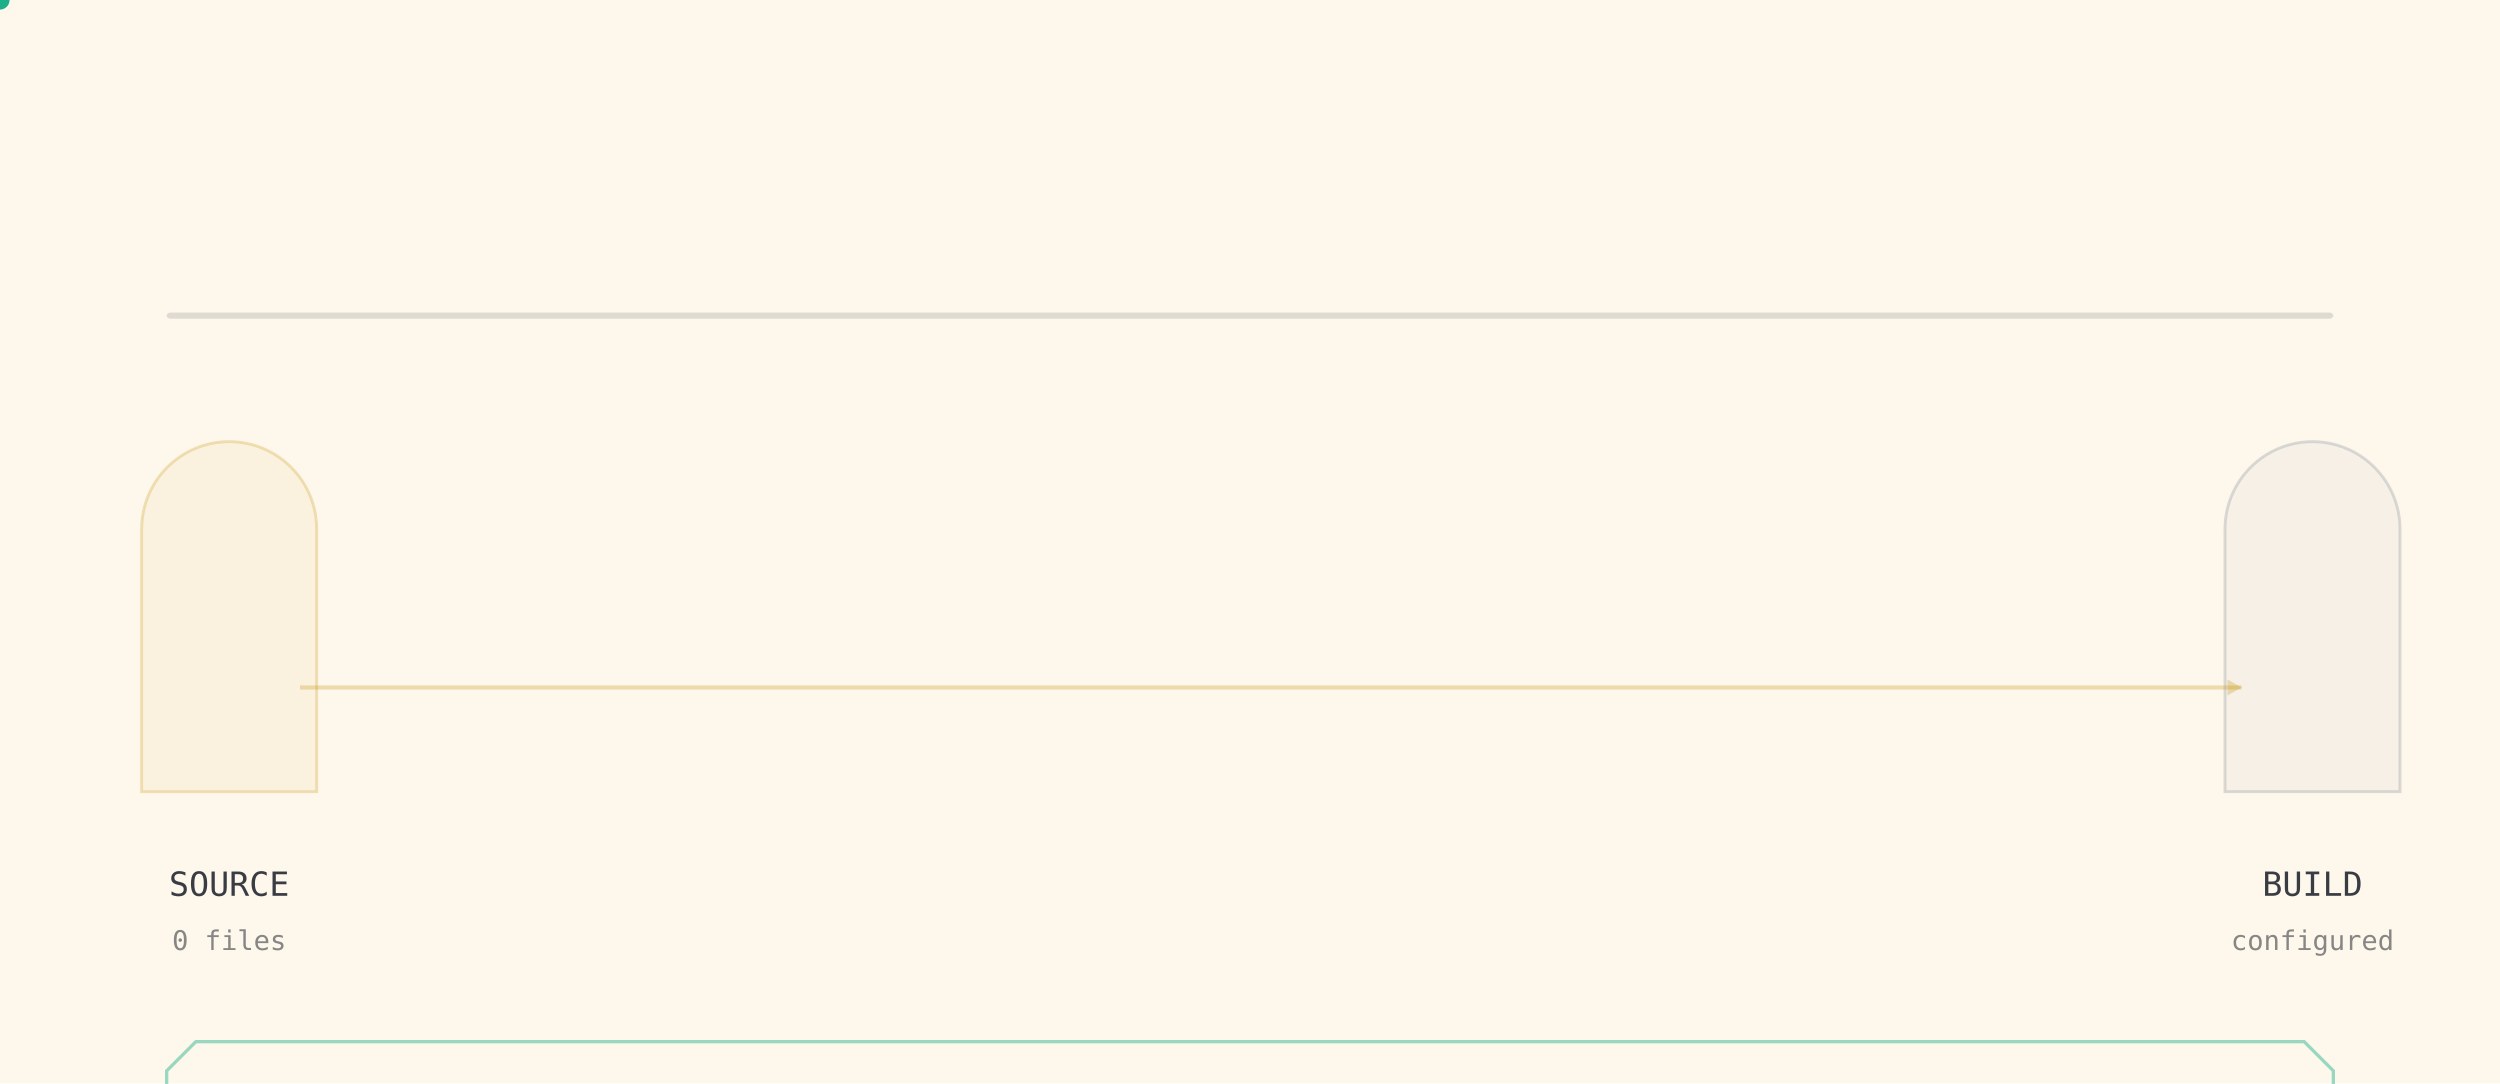
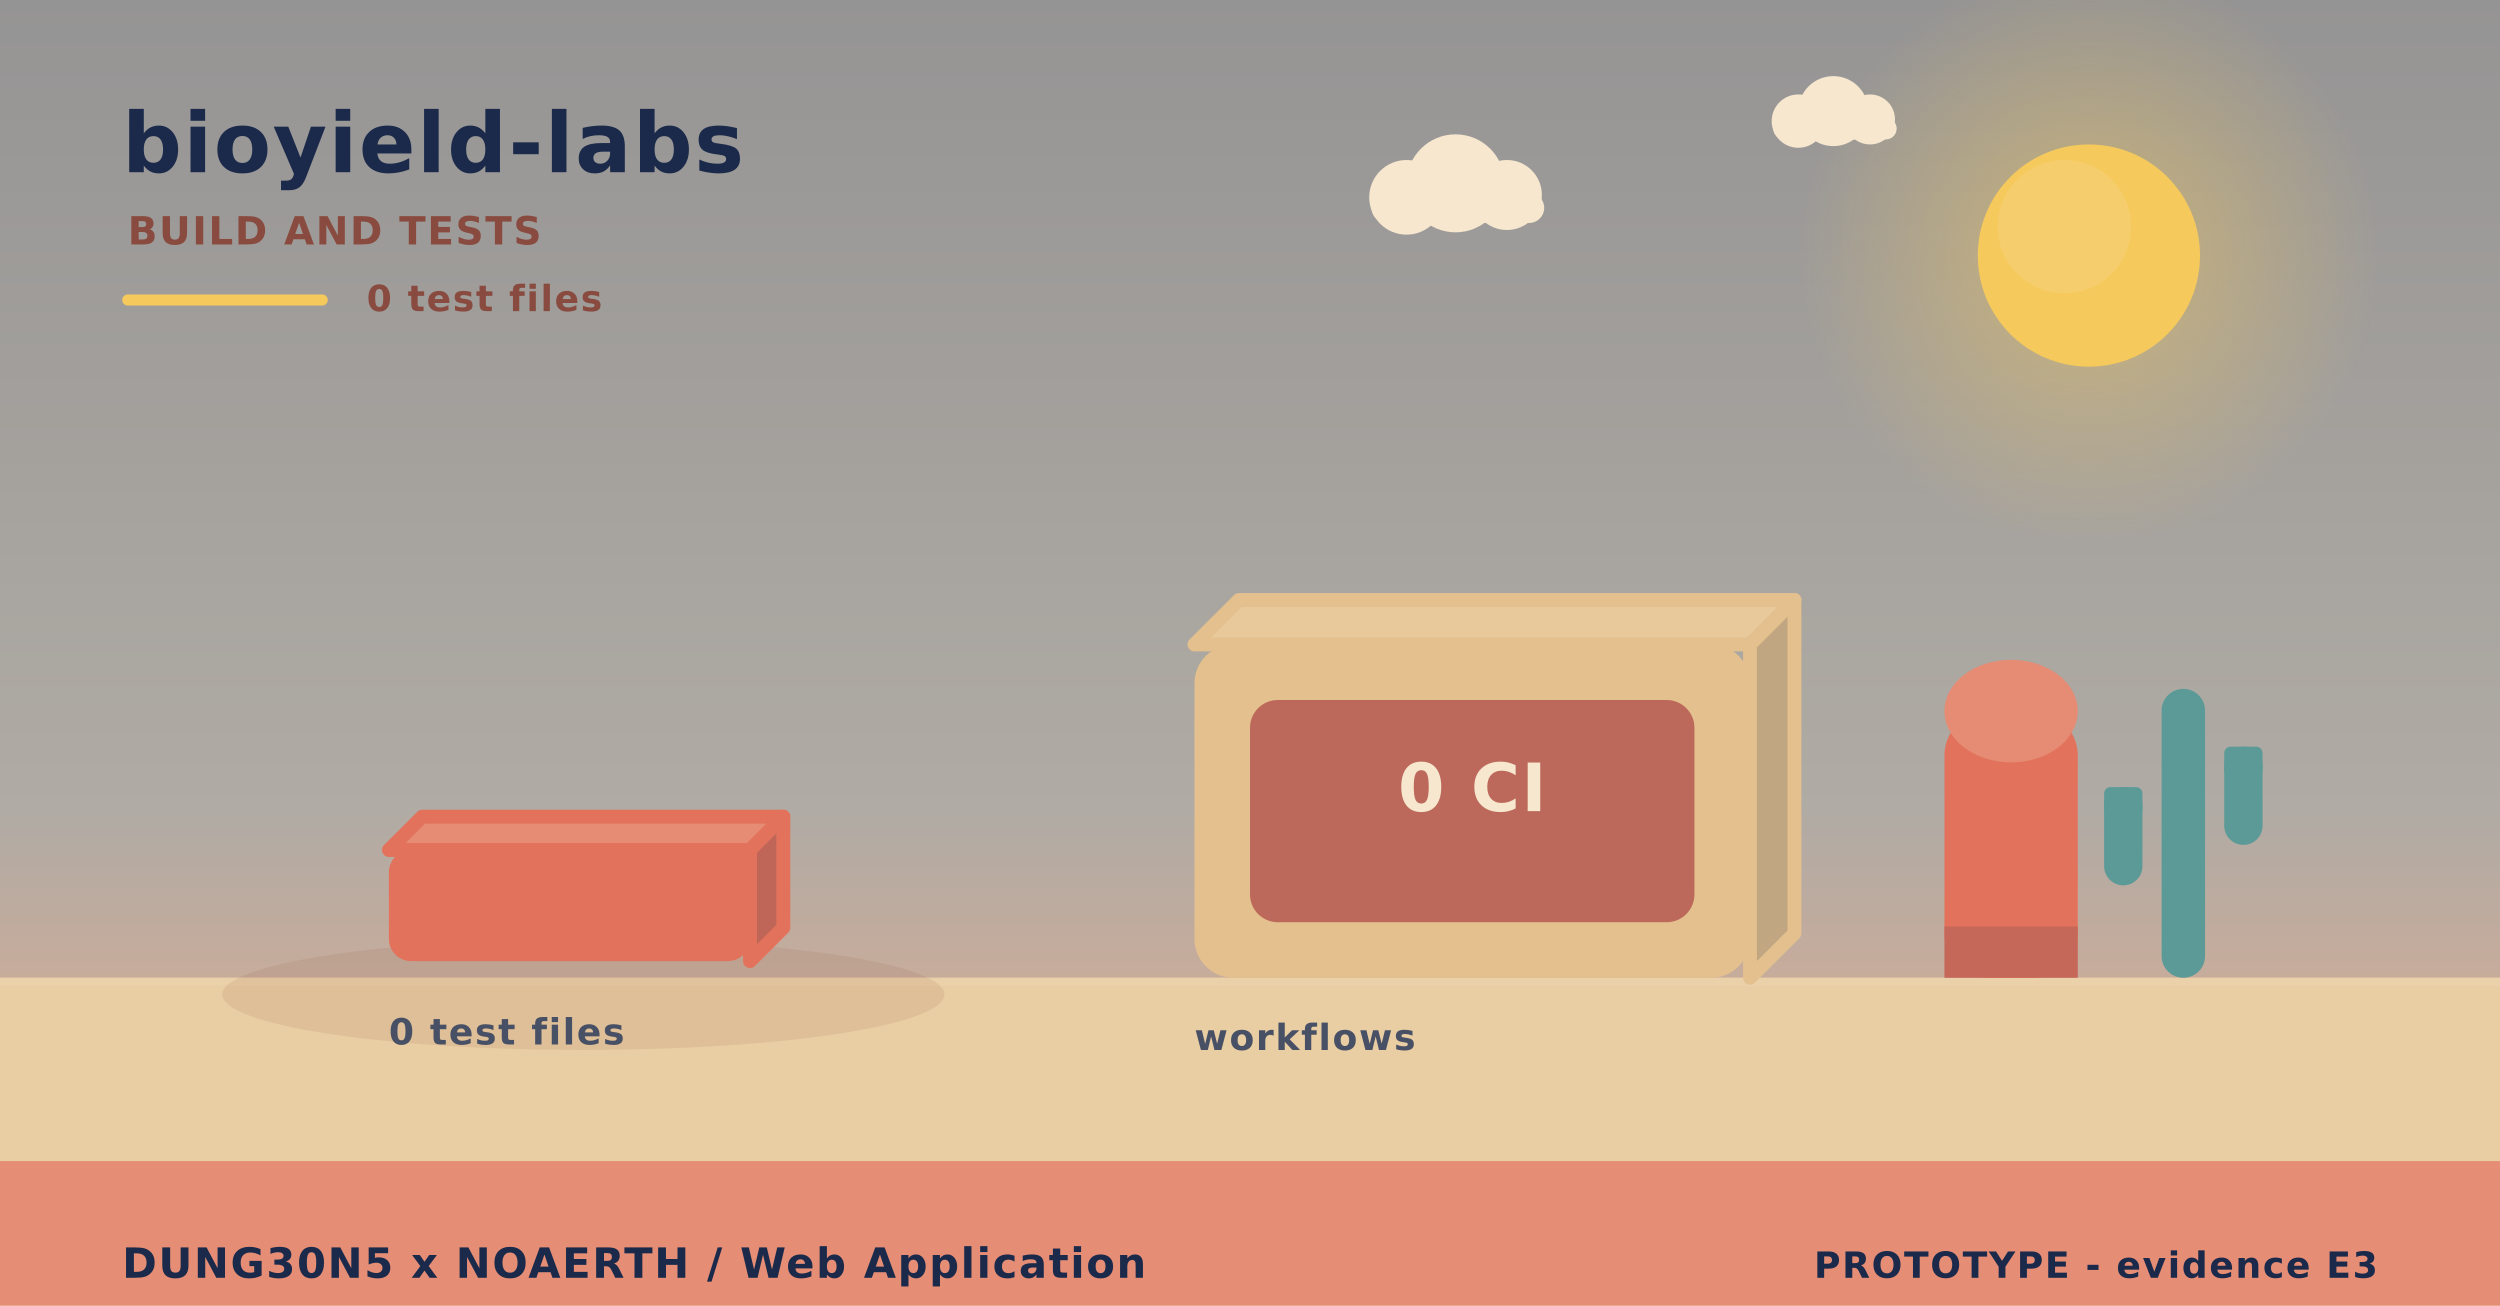
- <svg xmlns="http://www.w3.org/2000/svg" viewBox="0 0 1200 520" width="1200" height="520" role="img" aria-label="bioyield-labs build evidence">
-   <rect width="1200" height="520" fill="#fef8ec" />
-   <defs>
-     <linearGradient id="gb" x1="0" y1="0" x2="1" y2="1">
-       <stop offset="0%" stop-color="#c78f02" />
-       <stop offset="100%" stop-color="#6e7788" />
-     </linearGradient>
-   </defs>
-   <rect x="80.00" y="150.00" width="1040.00" height="3.00" rx="2.00" fill="rgba(37,40,49,0.140)" opacity="1.00" />
-   <path d="M68.00,380.00 L68.00,254.00 A42.00,42.00 0 0 1 152.00,254.00 L152.00,380.00 Z" fill="rgba(199,143,2,0.100)" opacity="0.55" stroke="rgba(199,143,2,0.450)" stroke-width="1.4" />
-   <polygon points="-192.26,189.00 -136.83,221.00 -136.83,157.00 -192.26,125.00" fill="#036148" opacity="0.95" />
-   <polygon points="-247.68,221.00 -192.26,253.00 -192.26,189.00 -247.68,157.00" fill="#565d6a" opacity="0.95" />
-   <polygon points="-192.26,125.00 -136.83,157.00 -192.26,189.00 -247.68,157.00" fill="#c78f02" opacity="0.95" />
-   <text x="110" y="430" font-family="ui-monospace,Menlo,monospace" font-size="16" fill="rgba(37,40,49,0.900)" text-anchor="middle">SOURCE</text>
-   <text x="110" y="456" font-family="ui-monospace,Menlo,monospace" font-size="13" fill="rgba(37,40,49,0.550)" text-anchor="middle">0 files</text>
-   <path d="M1068.00,380.00 L1068.00,254.00 A42.00,42.00 0 0 1 1152.00,254.00 L1152.00,380.00 Z" fill="rgba(110,119,136,0.100)" opacity="0.55" stroke="rgba(110,119,136,0.450)" stroke-width="1.4" />
-   <polygon points="673.77,689.00 729.19,721.00 729.19,657.00 673.77,625.00" fill="#036148" opacity="0.95" />
-   <polygon points="618.34,721.00 673.77,753.00 673.77,689.00 618.34,657.00" fill="#565d6a" opacity="0.95" />
-   <polygon points="673.77,625.00 729.19,657.00 673.77,689.00 618.34,657.00" fill="#6e7788" opacity="0.95" />
-   <text x="1110" y="430" font-family="ui-monospace,Menlo,monospace" font-size="16" fill="rgba(37,40,49,0.900)" text-anchor="middle">BUILD</text>
-   <text x="1110" y="456" font-family="ui-monospace,Menlo,monospace" font-size="13" fill="rgba(37,40,49,0.550)" text-anchor="middle">configured</text>
-   <line x1="144.00" y1="330.00" x2="1076.00" y2="330.00" stroke="rgba(199,143,2,0.500)" stroke-width="2.00" opacity="0.55" />
-   <polygon points="1076.00,330.00 1069.20,326.20 1069.20,333.80" fill="rgba(199,143,2,0.500)" opacity="0.55" />
-   <g opacity="0.9">
-     <circle cx="0.00" cy="0.00" r="4.60" fill="#05a77d" opacity="1.00" />
-     <animateTransform attributeName="transform" type="translate" values="144.00,330.00 1076.00,330.00" dur="4.233s" begin="0.0s" repeatCount="indefinite" />
-     <animateTransform attributeName="transform" type="translate" values="1076.00,330.00 144.00,330.00" dur="4.233s" begin="2.117s" repeatCount="indefinite" />
+ <svg xmlns="http://www.w3.org/2000/svg" width="900" height="470" viewBox="0 0 900 470" role="img" aria-label="bioyield-labs - how it is verified">
+   <linearGradient id="skyb" x1="0" y1="0" x2="0" y2="1">
+     <stop offset="0" stop-color="#959494" />
+     <stop offset="0.62" stop-color="#b0aba4" />
+     <stop offset="1" stop-color="#f3ad8a" />
+   </linearGradient>
+   <rect width="900" height="470" fill="url(#skyb)" />
+   <radialGradient id="sunb">
+     <stop offset="0.35" stop-color="#f5c95c" stop-opacity="0.34" />
+     <stop offset="1" stop-color="#f5c95c" stop-opacity="0" />
+   </radialGradient>
+   <circle cx="752" cy="92" r="104" fill="url(#sunb)" />
+   <circle cx="752" cy="92" r="40" fill="#f5c95c" />
+   <circle cx="743.2" cy="81.6" r="24" fill="#f5d27e" opacity="0.5" />
+   <g>
+     <circle cx="524" cy="66" r="17.64" fill="#f6e7ce" />
+     <circle cx="506.36" cy="71.04" r="13.44" fill="#f6e7ce" />
+     <circle cx="542.48" cy="70.2" r="12.6" fill="#f6e7ce" />
+     <rect x="493.76" y="69.36" width="62.16" height="10.92" rx="5.46" fill="#f6e7ce" />
+     <animateTransform attributeName="transform" type="translate" values="0 0;24 0;0 0" dur="36s" begin="0s" repeatCount="indefinite" />
  </g>
-   <path d="M94.00,500.00 H1106.00 L1120.00,514.00 V546.00 L1106.00,560.00 H94.00 L80.00,546.00 V514.00 Z" fill="none" stroke="rgba(5,167,125,0.500)" stroke-width="1.60" opacity="0.80" />
-   <text x="600" y="536" font-family="ui-monospace,Menlo,monospace" font-size="16" fill="rgba(5,167,125,0.950)" text-anchor="middle">no test suite present in this repository — shown as measured, not implied</text>
+   <g>
+     <circle cx="660" cy="40" r="12.6" fill="#f6e7ce" />
+     <circle cx="647.4" cy="43.6" r="9.6" fill="#f6e7ce" />
+     <circle cx="673.2" cy="43" r="9" fill="#f6e7ce" />
+     <rect x="638.4" y="42.4" width="44.4" height="7.8" rx="3.9" fill="#f6e7ce" />
+     <animateTransform attributeName="transform" type="translate" values="0 0;-18 0;0 0" dur="46s" begin="3s" repeatCount="indefinite" />
+   </g>
+   <rect x="0" y="352" width="900" height="118" fill="#e9cda3" />
+   <rect x="0" y="352" width="900" height="3" fill="#ebd1a9" />
+   <text x="44" y="62" font-family="Verdana,DejaVu Sans,sans-serif" font-size="30" font-weight="700" letter-spacing="0.6" fill="#1b2a4a" text-anchor="start">bioyield-labs</text>
+   <text x="46" y="88" font-family="Verdana,DejaVu Sans,sans-serif" font-size="14" font-weight="700" letter-spacing="0.6" fill="#894b3f" text-anchor="start">BUILD AND TESTS</text>
+   <rect x="44" y="106" width="74" height="4" rx="2" fill="#f5c95c" />
+   <text x="132" y="112" font-family="Verdana,DejaVu Sans,sans-serif" font-size="13" font-weight="700" letter-spacing="0.6" fill="#894b3f" text-anchor="start">0 test files</text>
+   <ellipse cx="210" cy="358" rx="130" ry="20" fill="rgba(138,90,68,0.11)" />
+   <g>
+     <path d="M140,306 L270,306 L282,294 L152,294 Z" fill="#e68c74" stroke="#e2725b" stroke-width="5" stroke-linejoin="round" />
+     <path d="M270,306 L282,294 L282,334 L270,346 Z" fill="#c06658" stroke="#e2725b" stroke-width="5" stroke-linejoin="round" />
+     <rect x="140" y="306" width="130" height="40" rx="8" fill="#e2725b" />
+     <animateTransform attributeName="transform" type="translate" values="0 10;0 0" dur="0.8s" begin="0.5s" fill="freeze" />
+   </g>
+   <text x="140" y="376" font-family="Verdana,DejaVu Sans,sans-serif" font-size="13" font-weight="700" letter-spacing="0.6" fill="#475064" text-anchor="start">0 test files</text>
+   <path d="M430,232 L630,232 L646,216 L446,216 Z" fill="#e7c99b" stroke="#e3c08d" stroke-width="5" stroke-linejoin="round" />
+   <path d="M630,232 L646,216 L646,336 L630,352 Z" fill="#c1a682" stroke="#e3c08d" stroke-width="5" stroke-linejoin="round" />
+   <rect x="430" y="232" width="200" height="120" rx="14" fill="#e3c08d" />
+   <rect x="450" y="252" width="160" height="80" rx="10" fill="#ba6458" opacity="0.94" />
+   <text x="530" y="292" font-family="Verdana,DejaVu Sans,sans-serif" font-size="24" font-weight="700" letter-spacing="0.6" fill="#f6e7ce" text-anchor="middle">0 CI</text>
+   <text x="430" y="378" font-family="Verdana,DejaVu Sans,sans-serif" font-size="13" font-weight="700" letter-spacing="0.6" fill="#475064" text-anchor="start">workflows</text>
+   <rect x="700" y="256" width="48" height="96" rx="16" fill="#e2725b" />
+   <ellipse cx="724" cy="256" rx="24" ry="18.46" fill="#e68c74" />
+   <rect x="700" y="333.54" width="48" height="18.46" fill="#c66859" />
+   <rect x="778.18" y="248" width="15.64" height="104" rx="7.82" fill="#5b9a97" />
+   <rect x="757.48" y="283.36" width="13.8" height="35.36" rx="6.9" fill="#5b9a97" />
+   <rect x="757.48" y="283.36" width="13.8" height="10.4" rx="2.3" fill="#5b9a97" />
+   <rect x="800.72" y="268.8" width="13.8" height="35.36" rx="6.9" fill="#5b9a97" />
+   <rect x="800.72" y="268.8" width="13.8" height="10.4" rx="2.3" fill="#5b9a97" />
+   <rect x="0" y="418" width="900" height="52" rx="0" fill="#e68972" opacity="0.94" />
+   <text x="44" y="460" font-family="Verdana,DejaVu Sans,sans-serif" font-size="15" font-weight="700" letter-spacing="0.6" fill="#1b2a4a" text-anchor="start">DUNG30N5 x NOAERTH  /  Web Application</text>
+   <text x="856" y="460" font-family="Verdana,DejaVu Sans,sans-serif" font-size="13" font-weight="700" letter-spacing="0.6" fill="#1b2a4a" text-anchor="end">PROTOTYPE  -  evidence E3</text>
</svg>
